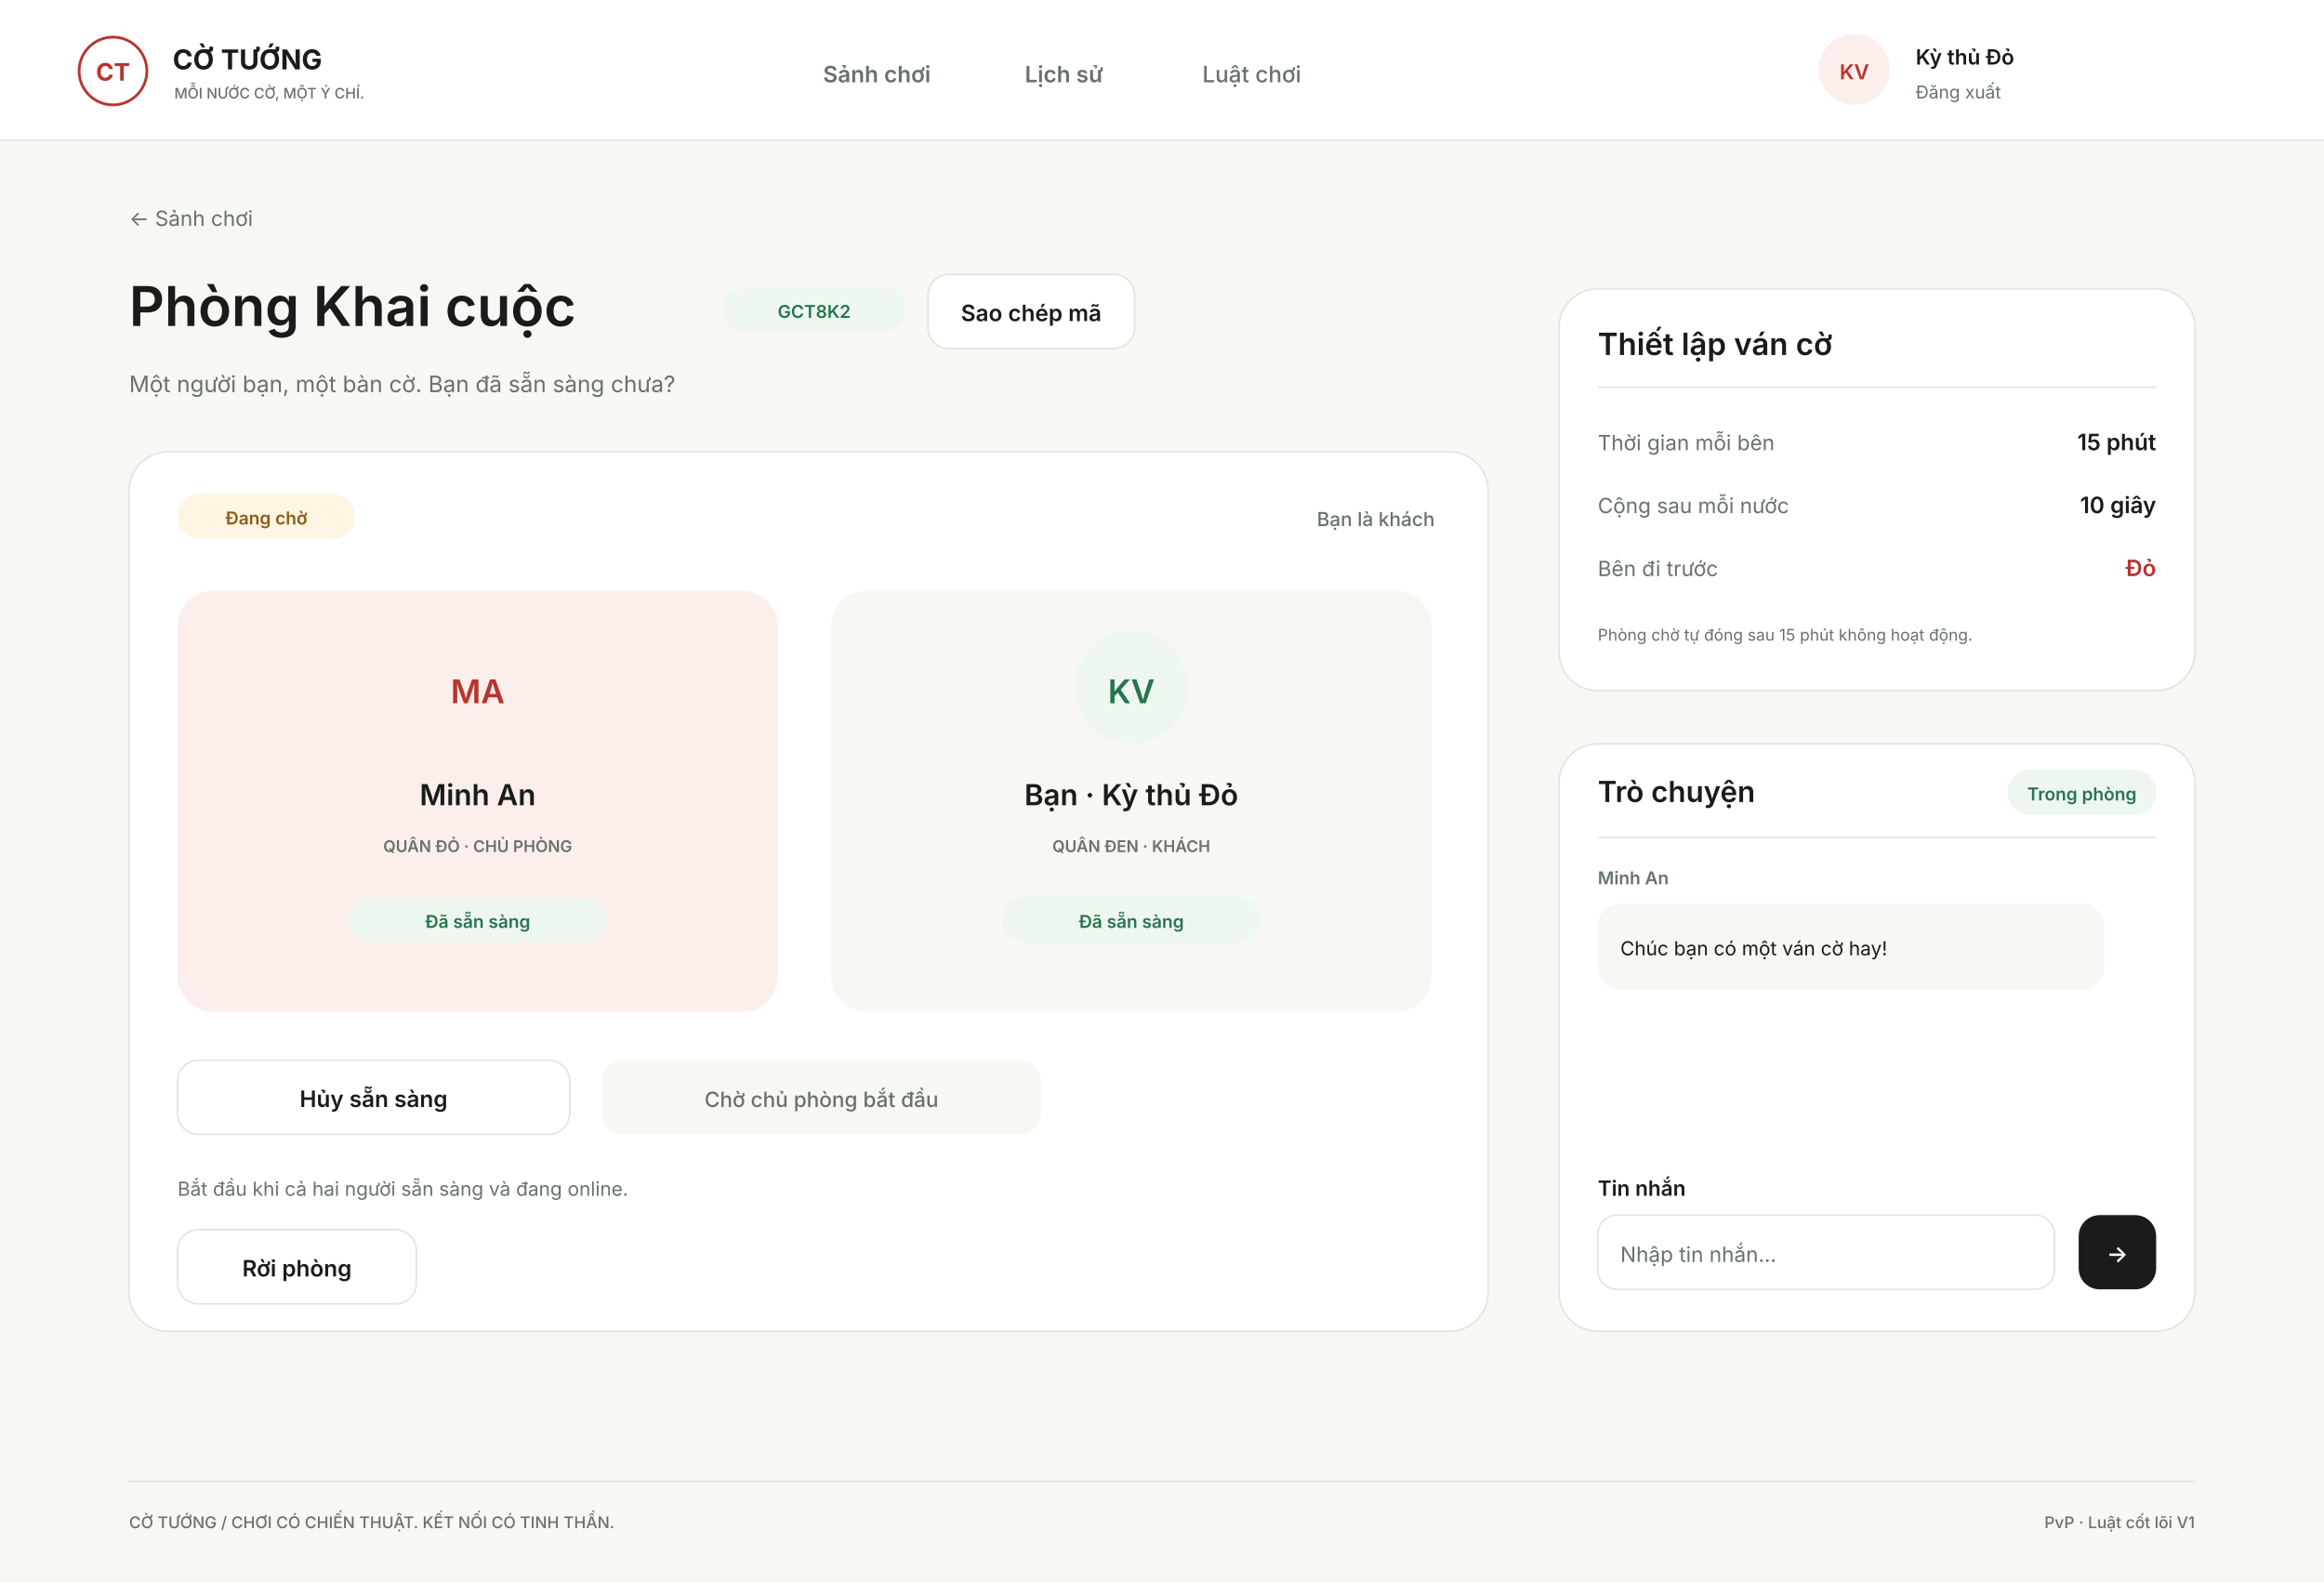
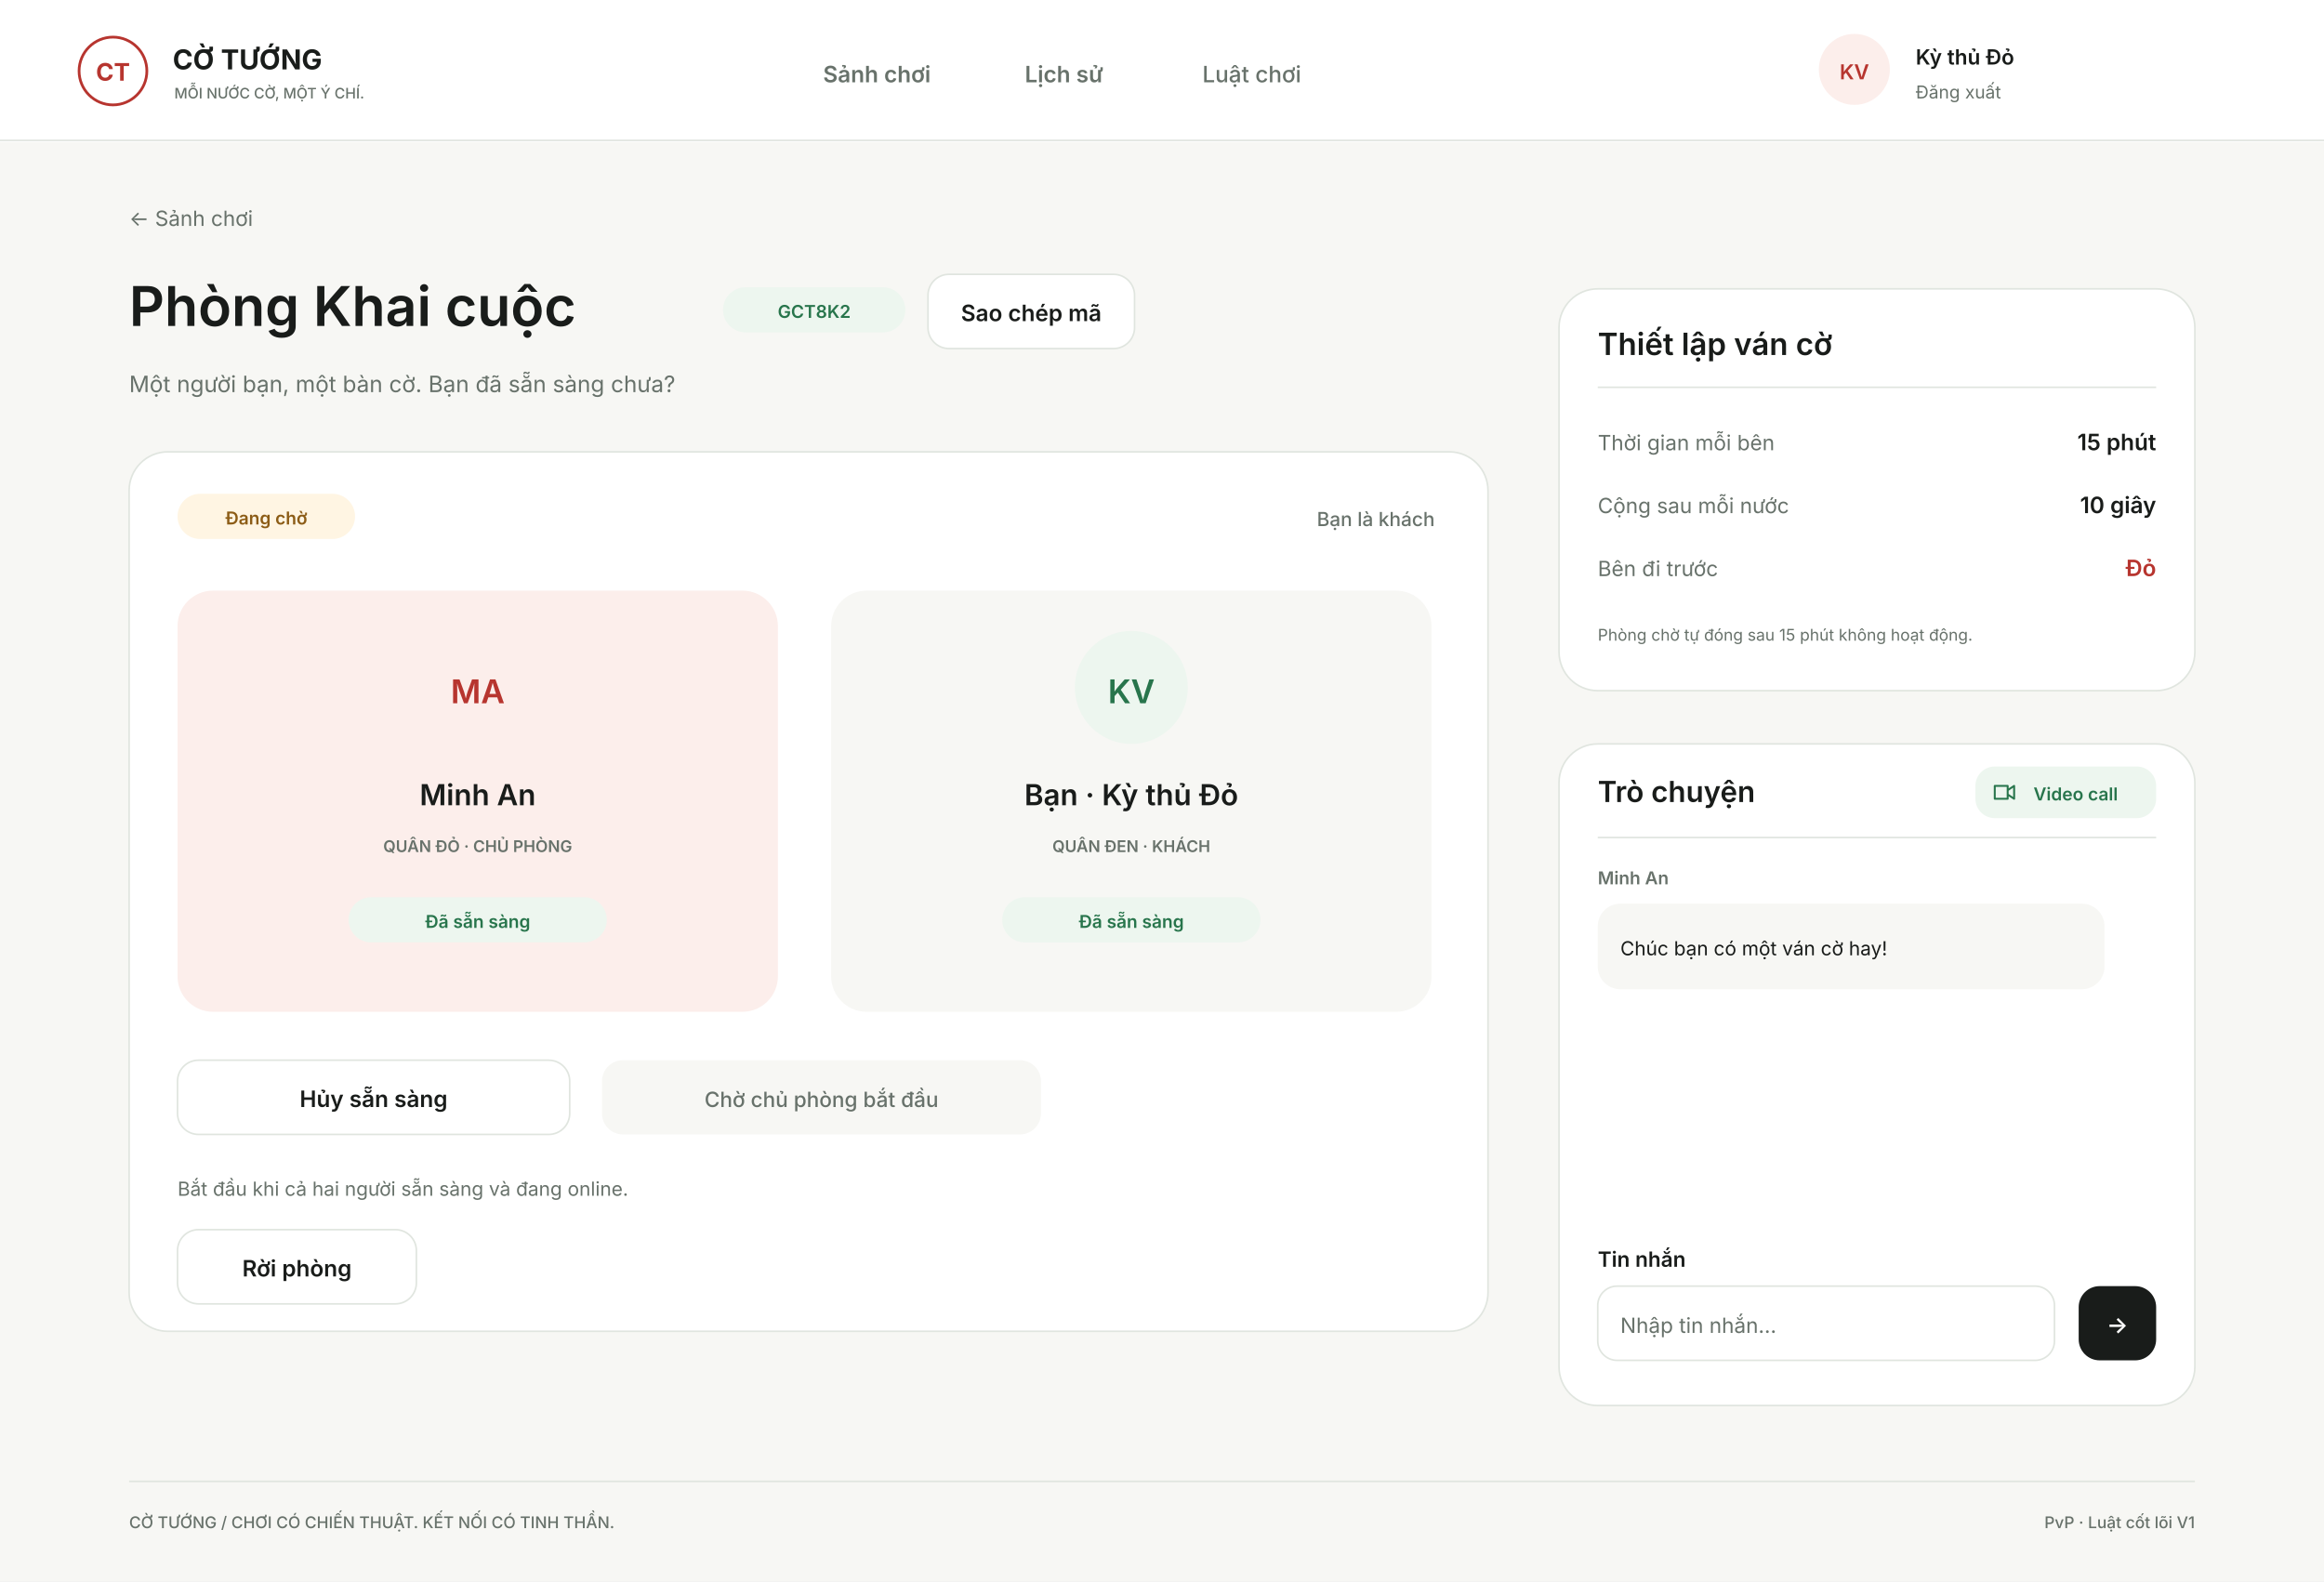
<svg xmlns="http://www.w3.org/2000/svg" width="1440" height="980" viewBox="0 0 1440 980" role="document" aria-label="room" data-screen="room">
  <defs>
    <style>text{font-family:Inter,'Segoe UI','DejaVu Sans',sans-serif} .action{cursor:pointer;outline:none}.action:hover{filter:brightness(.95)}.action:focus-visible{filter:drop-shadow(0 0 4px #28754C)}.field-wrap{height:100%;box-sizing:border-box}input{box-sizing:border-box;width:100%;height:46px;border:1px solid #CFD7CF;border-radius:12px;background:white;color:#191C1A;padding:0 14px;font:14px Inter,'Segoe UI',sans-serif;outline:none}input:focus{border:2px solid #28754C}input::placeholder{color:#7D857E}</style>
  </defs>
  <rect width="1440" height="980" fill="#F7F7F4" />
  <rect x="0" y="0" width="1440" height="88" rx="0" fill="#FFFFFF" stroke="none" />
  <path d="M0 87h1440" stroke="#E0E5DF" />
  <circle cx="70" cy="44" r="21" fill="none" stroke="#B7352F" stroke-width="1.7" />
  <text x="70" y="50" font-size="15" font-weight="700" fill="#B7352F" text-anchor="middle">CT</text>
  <text x="107" y="43" font-size="17" font-weight="700" fill="#191C1A" text-anchor="start">CỜ TƯỚNG</text>
  <text x="108" y="61" font-size="9" font-weight="500" fill="#68726B" text-anchor="start">MỖI NƯỚC CỜ, MỘT Ý CHÍ.</text>
  <g class="action" role="button" tabindex="0" aria-label="Mở sảnh chơi" data-action="go" data-value="lobby">
    <text x="510" y="51" font-size="14" font-weight="600" fill="#68726B" text-anchor="start">Sảnh chơi</text>
  </g>
  <g class="action" role="button" tabindex="0" aria-label="Mở lịch sử" data-action="go" data-value="history">
    <text x="635" y="51" font-size="14" font-weight="600" fill="#68726B" text-anchor="start">Lịch sử</text>
  </g>
  <g class="action" role="button" tabindex="0" aria-label="Xem luật chơi" data-action="help" data-value="">
    <text x="745" y="51" font-size="14" font-weight="500" fill="#68726B" text-anchor="start">Luật chơi</text>
  </g>
  <circle cx="1149" cy="43" r="22" fill="#FCEEEB" />
  <text x="1149" y="49.16" font-size="12.76" font-weight="600" fill="#B7352F" text-anchor="middle">KV</text>
  <text x="1187" y="40" font-size="13" font-weight="600" fill="#191C1A" text-anchor="start">Kỳ thủ Đỏ</text>
  <g class="action" role="button" tabindex="0" aria-label="Đăng xuất" data-action="logout" data-value="">
    <text x="1187" y="61" font-size="11" font-weight="400" fill="#68726B" text-anchor="start">Đăng xuất</text>
  </g>
  <g class="action" role="button" tabindex="0" aria-label="Về sảnh chơi" data-action="go" data-value="lobby">
    <text x="80" y="140" font-size="13" font-weight="400" fill="#68726B" text-anchor="start">←  Sảnh chơi</text>
  </g>
  <text x="80" y="202" font-size="34" font-weight="600" fill="#191C1A" text-anchor="start">Phòng Khai cuộc</text>
  <rect x="448" y="178" width="113" height="28" rx="14" fill="#EDF6EF" stroke="none" />
  <text x="504.5" y="197" font-size="11" font-weight="600" fill="#28754C" text-anchor="middle">GCT8K2</text>
  <g class="action" role="button" tabindex="0" aria-label="Sao chép mã" data-action="copy" data-value="">
    <rect x="575" y="170" width="128" height="46" rx="13" fill="#FFFFFF" stroke="#E0E5DF" />
    <text x="639" y="199" font-size="14" font-weight="600" fill="#191C1A" text-anchor="middle">Sao chép mã</text>
  </g>
  <text x="80" y="243" font-size="14" font-weight="400" fill="#68726B" text-anchor="start">Một người bạn, một bàn cờ. Bạn đã sẵn sàng chưa?</text>
  <rect x="80" y="280" width="842" height="545" rx="24" fill="#FFFFFF" stroke="#E0E5DF" />
  <rect x="110" y="306" width="110" height="28" rx="14" fill="#FFF5E3" stroke="none" />
  <text x="165" y="325" font-size="11" font-weight="600" fill="#8C5C16" text-anchor="middle">Đang chờ</text>
  <text x="889" y="326" font-size="12" font-weight="500" fill="#68726B" text-anchor="end">Bạn là khách</text>
  <rect x="110" y="366" width="372" height="261" rx="22" fill="#FCEEEB" stroke="none" />
  <circle cx="296" cy="426" r="35" fill="#FCEEEB" />
  <text x="296" y="435.8" font-size="20.3" font-weight="600" fill="#B7352F" text-anchor="middle">MA</text>
  <text x="296" y="499" font-size="18" font-weight="600" fill="#191C1A" text-anchor="middle">Minh An</text>
  <text x="296" y="528" font-size="10" font-weight="600" fill="#68726B" text-anchor="middle">QUÂN ĐỎ · CHỦ PHÒNG</text>
  <rect x="216" y="556" width="160" height="28" rx="14" fill="#EDF6EF" stroke="none" />
  <text x="296" y="575" font-size="11" font-weight="600" fill="#28754C" text-anchor="middle">Đã sẵn sàng</text>
  <rect x="515" y="366" width="372" height="261" rx="22" fill="#F7F7F4" stroke="none" />
  <circle cx="701" cy="426" r="35" fill="#EDF6EF" />
  <text x="701" y="435.8" font-size="20.3" font-weight="600" fill="#28754C" text-anchor="middle">KV</text>
  <text x="701" y="499" font-size="18" font-weight="600" fill="#191C1A" text-anchor="middle">Bạn · Kỳ thủ Đỏ</text>
  <text x="701" y="528" font-size="10" font-weight="600" fill="#68726B" text-anchor="middle">QUÂN ĐEN · KHÁCH</text>
  <rect x="621" y="556" width="160" height="28" rx="14" fill="#EDF6EF" stroke="none" />
  <text x="701" y="575" font-size="11" font-weight="600" fill="#28754C" text-anchor="middle">Đã sẵn sàng</text>
  <g class="action" role="button" tabindex="0" aria-label="Hủy sẵn sàng" data-action="ready" data-value="">
    <rect x="110" y="657" width="243" height="46" rx="13" fill="#FFFFFF" stroke="#E0E5DF" />
    <text x="231.5" y="686" font-size="14" font-weight="600" fill="#191C1A" text-anchor="middle">Hủy sẵn sàng</text>
  </g>
  <rect x="373" y="657" width="272" height="46" rx="13" fill="#F7F7F4" stroke="none" />
  <text x="509" y="686" font-size="13" font-weight="500" fill="#68726B" text-anchor="middle">Chờ chủ phòng bắt đầu</text>
  <text x="110" y="741" font-size="12" font-weight="400" fill="#68726B" text-anchor="start">Bắt đầu khi cả hai người sẵn sàng và đang online.</text>
  <g class="action" role="button" tabindex="0" aria-label="Rời phòng" data-action="leave" data-value="">
    <rect x="110" y="762" width="148" height="46" rx="13" fill="#FFFFFF" stroke="#E0E5DF" />
    <text x="184" y="791" font-size="14" font-weight="600" fill="#191C1A" text-anchor="middle">Rời phòng</text>
  </g>
  <rect x="966" y="179" width="394" height="249" rx="24" fill="#FFFFFF" stroke="#E0E5DF" />
  <text x="990" y="220" font-size="19" font-weight="600" fill="#191C1A" text-anchor="start">Thiết lập ván cờ</text>
  <path d="M990 240h346" stroke="#E0E5DF" />
  <text x="990" y="279" font-size="13" font-weight="400" fill="#68726B" text-anchor="start">Thời gian mỗi bên</text>
  <text x="1336" y="279" font-size="14" font-weight="600" fill="#191C1A" text-anchor="end">15 phút</text>
  <text x="990" y="318" font-size="13" font-weight="400" fill="#68726B" text-anchor="start">Cộng sau mỗi nước</text>
  <text x="1336" y="318" font-size="14" font-weight="600" fill="#191C1A" text-anchor="end">10 giây</text>
  <text x="990" y="357" font-size="13" font-weight="400" fill="#68726B" text-anchor="start">Bên đi trước</text>
  <text x="1336" y="357" font-size="14" font-weight="600" fill="#B7352F" text-anchor="end">Đỏ</text>
  <text x="990" y="397" font-size="10" font-weight="400" fill="#68726B" text-anchor="start">Phòng chờ tự đóng sau 15 phút không hoạt động.</text>
-   <rect x="966" y="461" width="394" height="364" rx="24" fill="#FFFFFF" stroke="#E0E5DF" />
+   <rect x="966" y="461" width="394" height="410" rx="24" fill="#FFFFFF" stroke="#E0E5DF" />
  <text x="990" y="497" font-size="18" font-weight="600" fill="#191C1A" text-anchor="start">Trò chuyện</text>
-   <rect x="1244" y="477" width="92" height="28" rx="14" fill="#EDF6EF" stroke="none" />
-   <text x="1290" y="496" font-size="11" font-weight="600" fill="#28754C" text-anchor="middle">Trong phòng</text>
+   <g class="action" role="button" tabindex="0" aria-label="Mở video call" data-action="panel" data-value="video">
+     <rect x="1224" y="475" width="112" height="32" rx="12" fill="#EDF6EF" stroke="none" />
+     <g transform="translate(1234 483) scale(0.6666667)" fill="none" stroke="#28754C" stroke-width="1.8" stroke-linecap="round" stroke-linejoin="round">
+       <path d="M3 6h12v12H3z M15 10l6-4v12l-6-4z" />
+     </g>
+     <text x="1260" y="496" font-size="11" font-weight="600" fill="#28754C" text-anchor="start">Video call</text>
+   </g>
  <path d="M990 519h346" stroke="#E0E5DF" />
  <text x="990" y="548" font-size="11" font-weight="600" fill="#68726B" text-anchor="start">Minh An</text>
  <rect x="990" y="560" width="314" height="53" rx="14" fill="#F7F7F4" stroke="none" />
  <text x="1004" y="592" font-size="12" font-weight="400" fill="#191C1A" text-anchor="start">Chúc bạn có một ván cờ hay!</text>
-   <text x="990" y="741" font-size="13" font-weight="600" fill="#191C1A" text-anchor="start">Tin nhắn</text>
-   <rect x="990" y="753" width="283" height="46" rx="12" fill="#FFFFFF" stroke="#E0E5DF" />
-   <text x="1004" y="782" font-size="13" font-weight="400" fill="#68726B" text-anchor="start">Nhập tin nhắn…</text>
+   <text x="990" y="785" font-size="13" font-weight="600" fill="#191C1A" text-anchor="start">Tin nhắn</text>
+   <rect x="990" y="797" width="283" height="46" rx="12" fill="#FFFFFF" stroke="#E0E5DF" />
+   <text x="1004" y="826" font-size="13" font-weight="400" fill="#68726B" text-anchor="start">Nhập tin nhắn…</text>
  <g class="action" role="button" tabindex="0" aria-label="→" data-action="send-chat" data-value="">
-     <rect x="1288" y="753" width="48" height="46" rx="13" fill="#191C1A" stroke="none" />
-     <text x="1312" y="782" font-size="14" font-weight="600" fill="#FFFFFF" text-anchor="middle">→</text>
+     <rect x="1288" y="797" width="48" height="46" rx="13" fill="#191C1A" stroke="none" />
+     <text x="1312" y="826" font-size="14" font-weight="600" fill="#FFFFFF" text-anchor="middle">→</text>
  </g>
  <path d="M80 918h1280" stroke="#E0E5DF" />
  <text x="80" y="947" font-size="10" font-weight="500" fill="#68726B" text-anchor="start">CỜ TƯỚNG  /  CHƠI CÓ CHIẾN THUẬT. KẾT NỐI CÓ TINH THẦN.</text>
  <text x="1360" y="947" font-size="10" font-weight="500" fill="#68726B" text-anchor="end">PvP · Luật cốt lõi V1</text>
</svg>
